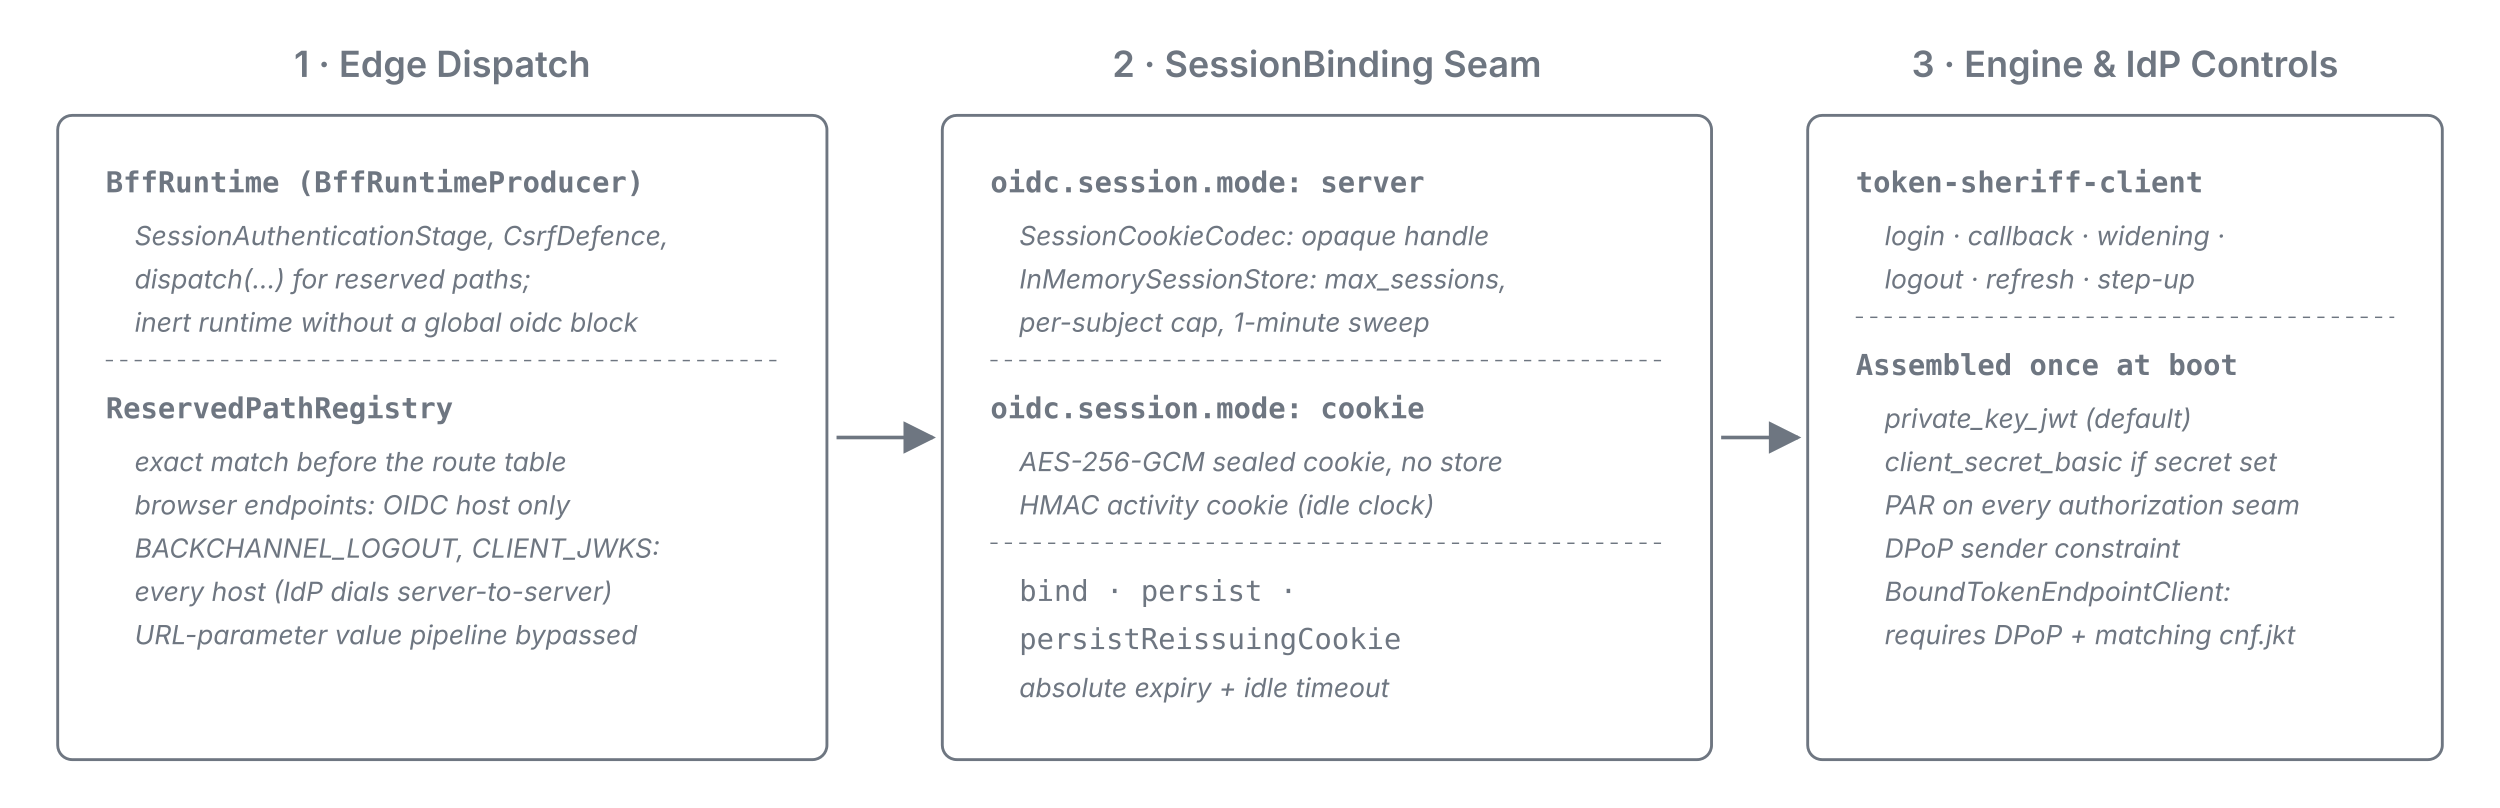
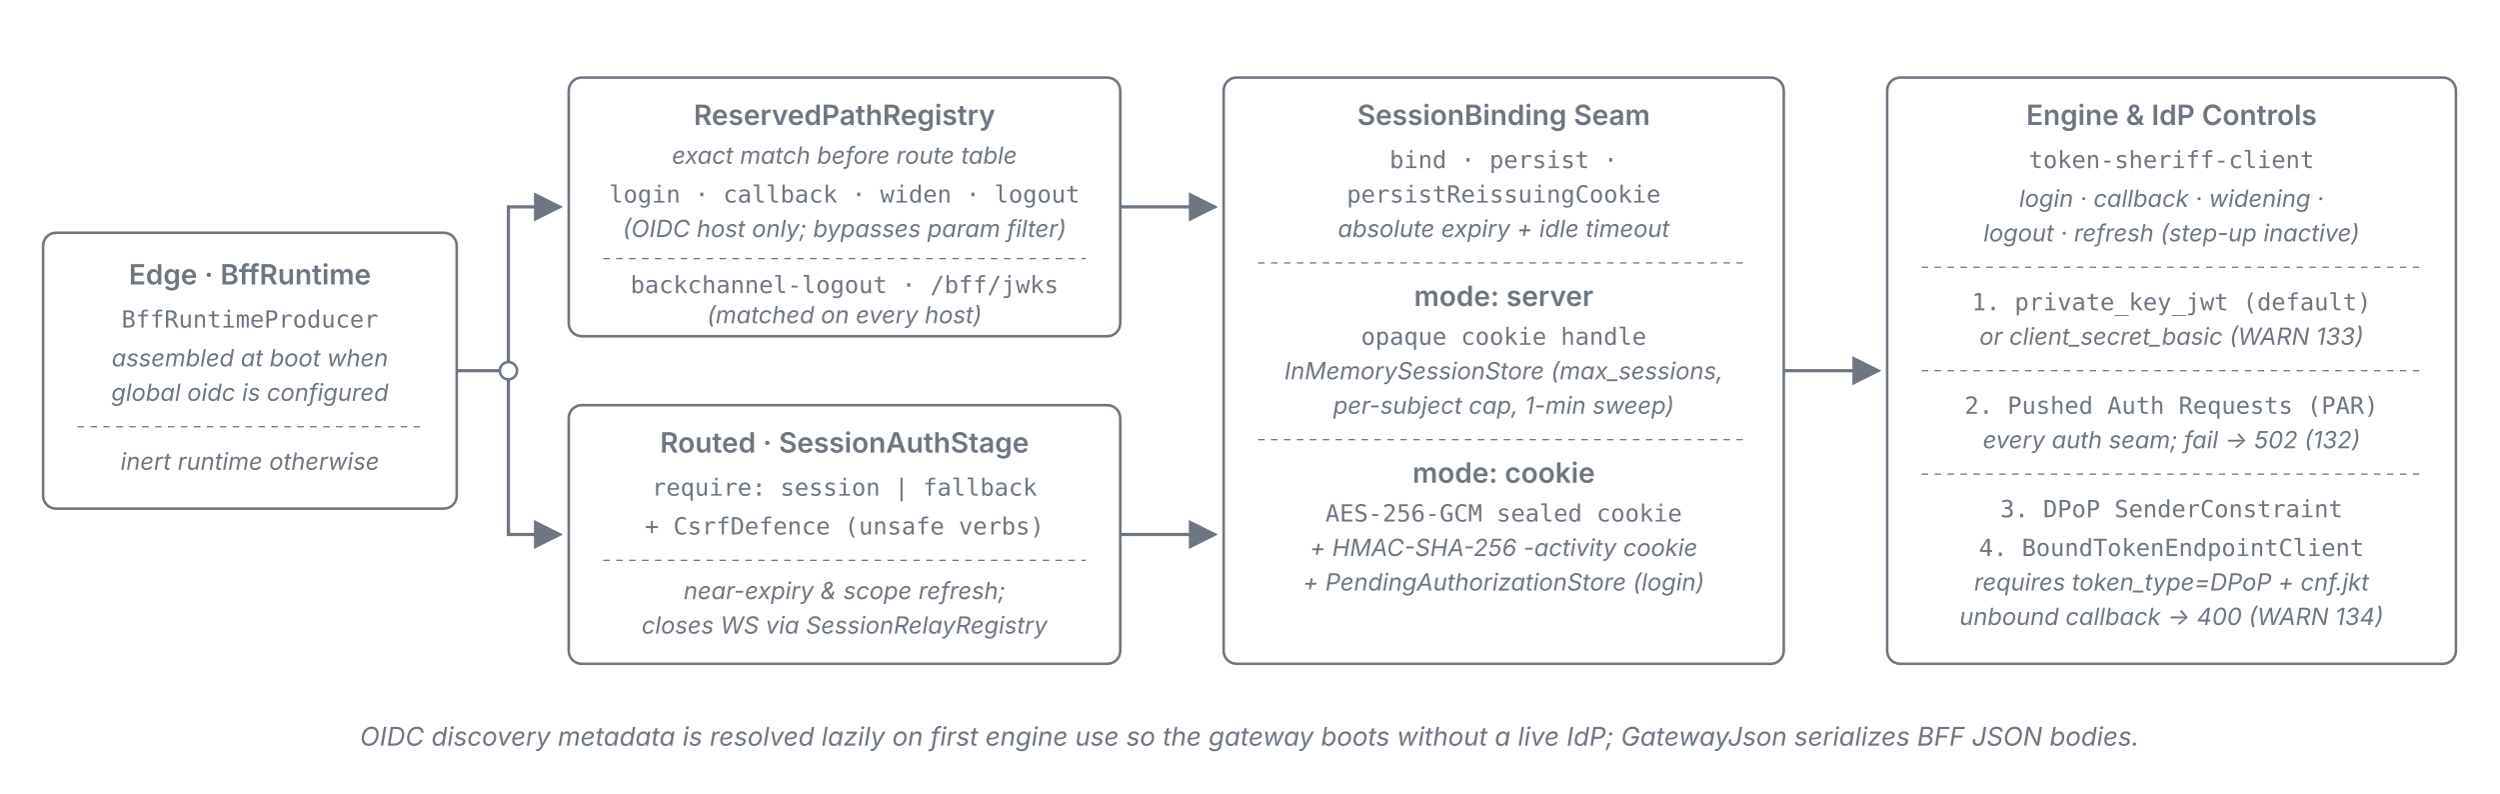
- <svg xmlns="http://www.w3.org/2000/svg" viewBox="0 0 1040 336" role="img" aria-labelledby="title desc" font-family="ui-sans-serif, -apple-system, system-ui, 'Segoe UI', sans-serif">
+ <svg xmlns="http://www.w3.org/2000/svg" viewBox="0 0 1160 368" role="img" aria-labelledby="title desc" font-family="ui-sans-serif, -apple-system, system-ui, 'Segoe UI', sans-serif">
  <defs>
    <marker id="arrow" viewBox="0 0 10 10" refX="9" refY="5" markerWidth="9" markerHeight="9" orient="auto">
      <path d="M0,0 L10,5 L0,10 z" class="arrow-fill" />
    </marker>
    <style>
-       .col-header { font-size: 15px; font-weight: 600; fill: #6e7681; text-anchor: middle; }
-       .item-bold  { font-size: 12px; font-weight: 700; fill: #6e7681; font-family: ui-monospace, 'SF Mono', Menlo, Consolas, monospace; }
-       .item       { font-size: 12px; fill: #6e7681; font-family: ui-monospace, 'SF Mono', Menlo, Consolas, monospace; }
-       .sub        { font-size: 11px; fill: #6e7681; font-style: italic; }
-       .col-sub    { font-size: 11px; fill: #6e7681; text-anchor: middle; font-style: italic; }
-       .gut        { font-size: 11px; fill: #6e7681; text-anchor: middle; font-style: italic; }
+       .stage      { font-size: 13px; font-weight: 600; fill: #6e7681; text-anchor: middle; }
+       .mono       { font-size: 11px; fill: #6e7681; text-anchor: middle; font-family: ui-monospace, 'SF Mono', Menlo, Consolas, monospace; }
+       .sub        { font-size: 11px; fill: #6e7681; text-anchor: middle; font-style: italic; }
      .caption    { font-size: 12px; fill: #6e7681; text-anchor: middle; font-style: italic; }
      .stroke     { stroke: #6e7681; stroke-width: 1.2; fill: none; }
-       .arrow      { stroke: #6e7681; stroke-width: 1.5; fill: none; }
+       .track      { stroke: #6e7681; stroke-width: 1.5; fill: none; }
+       .dash       { stroke: #6e7681; stroke-width: 0.6; stroke-dasharray: 3 3; fill: none; }
      .arrow-fill { fill: #6e7681; }
-       .sep        { stroke: #6e7681; stroke-width: 0.6; stroke-dasharray: 3 3; fill: none; }
    </style>
  </defs>
-   <text x="184" y="32" class="col-header">1 · Edge Dispatch</text>
-   <rect class="stroke" x="24" y="48" width="320" height="268" rx="6" />
-   <text x="44" y="80" class="item-bold">BffRuntime (BffRuntimeProducer)</text>
-   <text x="56" y="102" class="sub">SessionAuthenticationStage, CsrfDefence,</text>
-   <text x="56" y="120" class="sub">dispatch(...) for reserved paths;</text>
-   <text x="56" y="138" class="sub">inert runtime without a global oidc block</text>
-   <line class="sep" x1="44" y1="150" x2="324" y2="150" />
-   <text x="44" y="174" class="item-bold">ReservedPathRegistry</text>
-   <text x="56" y="196" class="sub">exact match before the route table</text>
-   <text x="56" y="214" class="sub">browser endpoints: OIDC host only</text>
-   <text x="56" y="232" class="sub">BACKCHANNEL_LOGOUT, CLIENT_JWKS:</text>
-   <text x="56" y="250" class="sub">every host (IdP dials server-to-server)</text>
-   <text x="56" y="268" class="sub">URL-parameter value pipeline bypassed</text>
-   <text x="552" y="32" class="col-header">2 · SessionBinding Seam</text>
-   <rect class="stroke" x="392" y="48" width="320" height="268" rx="6" />
-   <text x="412" y="80" class="item-bold">oidc.session.mode: server</text>
-   <text x="424" y="102" class="sub">SessionCookieCodec: opaque handle</text>
-   <text x="424" y="120" class="sub">InMemorySessionStore: max_sessions,</text>
-   <text x="424" y="138" class="sub">per-subject cap, 1-minute sweep</text>
-   <line class="sep" x1="412" y1="150" x2="692" y2="150" />
-   <text x="412" y="174" class="item-bold">oidc.session.mode: cookie</text>
-   <text x="424" y="196" class="sub">AES-256-GCM sealed cookie, no store</text>
-   <text x="424" y="214" class="sub">HMAC activity cookie (idle clock)</text>
-   <line class="sep" x1="412" y1="226" x2="692" y2="226" />
-   <text x="424" y="250" class="item">bind · persist ·</text>
-   <text x="424" y="270" class="item">persistReissuingCookie</text>
-   <text x="424" y="290" class="sub">absolute expiry + idle timeout</text>
-   <text x="884" y="32" class="col-header">3 · Engine &amp; IdP Controls</text>
-   <rect class="stroke" x="752" y="48" width="264" height="268" rx="6" />
-   <text x="772" y="80" class="item-bold">token-sheriff-client</text>
-   <text x="784" y="102" class="sub">login · callback · widening ·</text>
-   <text x="784" y="120" class="sub">logout · refresh · step-up</text>
-   <line class="sep" x1="772" y1="132" x2="996" y2="132" />
-   <text x="772" y="156" class="item-bold">Assembled once at boot</text>
-   <text x="784" y="178" class="sub">private_key_jwt (default)</text>
-   <text x="784" y="196" class="sub">client_secret_basic if secret set</text>
-   <text x="784" y="214" class="sub">PAR on every authorization seam</text>
-   <text x="784" y="232" class="sub">DPoP sender constraint</text>
-   <text x="784" y="250" class="sub">BoundTokenEndpointClient:</text>
-   <text x="784" y="268" class="sub">requires DPoP + matching cnf.jkt</text>
-   <line class="arrow" x1="348" y1="182" x2="388" y2="182" marker-end="url(#arrow)" />
-   <line class="arrow" x1="716" y1="182" x2="748" y2="182" marker-end="url(#arrow)" />
+   <rect class="stroke" x="20" y="108" width="192" height="128" rx="6" />
+   <text x="116" y="132" class="stage">Edge · BffRuntime</text>
+   <text x="116" y="152" class="mono">BffRuntimeProducer</text>
+   <text x="116" y="170" class="sub">assembled at boot when</text>
+   <text x="116" y="186" class="sub">global oidc is configured</text>
+   <line class="dash" x1="36" y1="198" x2="196" y2="198" />
+   <text x="116" y="218" class="sub">inert runtime otherwise</text>
+   <line class="track" x1="212" y1="172" x2="232" y2="172" />
+   <circle cx="236" cy="172" r="4" class="stroke" />
+   <path class="track" d="M 236 168 L 236 96 L 260 96" marker-end="url(#arrow)" />
+   <path class="track" d="M 236 176 L 236 248 L 260 248" marker-end="url(#arrow)" />
+   <rect class="stroke" x="264" y="36" width="256" height="120" rx="6" />
+   <text x="392" y="58" class="stage">ReservedPathRegistry</text>
+   <text x="392" y="76" class="sub">exact match before route table</text>
+   <text x="392" y="94" class="mono">login · callback · widen · logout</text>
+   <text x="392" y="110" class="sub">(OIDC host only; bypasses param filter)</text>
+   <line class="dash" x1="280" y1="120" x2="504" y2="120" />
+   <text x="392" y="136" class="mono">backchannel-logout · /bff/jwks</text>
+   <text x="392" y="150" class="sub">(matched on every host)</text>
+   <rect class="stroke" x="264" y="188" width="256" height="120" rx="6" />
+   <text x="392" y="210" class="stage">Routed · SessionAuthStage</text>
+   <text x="392" y="230" class="mono">require: session | fallback</text>
+   <text x="392" y="248" class="mono">+ CsrfDefence (unsafe verbs)</text>
+   <line class="dash" x1="280" y1="260" x2="504" y2="260" />
+   <text x="392" y="278" class="sub">near-expiry &amp; scope refresh;</text>
+   <text x="392" y="294" class="sub">closes WS via SessionRelayRegistry</text>
+   <line class="track" x1="520" y1="96" x2="564" y2="96" marker-end="url(#arrow)" />
+   <line class="track" x1="520" y1="248" x2="564" y2="248" marker-end="url(#arrow)" />
+   <rect class="stroke" x="568" y="36" width="260" height="272" rx="6" />
+   <text x="698" y="58" class="stage">SessionBinding Seam</text>
+   <text x="698" y="78" class="mono">bind · persist ·</text>
+   <text x="698" y="94" class="mono">persistReissuingCookie</text>
+   <text x="698" y="110" class="sub">absolute expiry + idle timeout</text>
+   <line class="dash" x1="584" y1="122" x2="812" y2="122" />
+   <text x="698" y="142" class="stage">mode: server</text>
+   <text x="698" y="160" class="mono">opaque cookie handle</text>
+   <text x="698" y="176" class="sub">InMemorySessionStore (max_sessions,</text>
+   <text x="698" y="192" class="sub">per-subject cap, 1-min sweep)</text>
+   <line class="dash" x1="584" y1="204" x2="812" y2="204" />
+   <text x="698" y="224" class="stage">mode: cookie</text>
+   <text x="698" y="242" class="mono">AES-256-GCM sealed cookie</text>
+   <text x="698" y="258" class="sub">+ HMAC-SHA-256 -activity cookie</text>
+   <text x="698" y="274" class="sub">+ PendingAuthorizationStore (login)</text>
+   <line class="track" x1="828" y1="172" x2="872" y2="172" marker-end="url(#arrow)" />
+   <rect class="stroke" x="876" y="36" width="264" height="272" rx="6" />
+   <text x="1008" y="58" class="stage">Engine &amp; IdP Controls</text>
+   <text x="1008" y="78" class="mono">token-sheriff-client</text>
+   <text x="1008" y="96" class="sub">login · callback · widening ·</text>
+   <text x="1008" y="112" class="sub">logout · refresh (step-up inactive)</text>
+   <line class="dash" x1="892" y1="124" x2="1124" y2="124" />
+   <text x="1008" y="144" class="mono">1. private_key_jwt (default)</text>
+   <text x="1008" y="160" class="sub">or client_secret_basic (WARN 133)</text>
+   <line class="dash" x1="892" y1="172" x2="1124" y2="172" />
+   <text x="1008" y="192" class="mono">2. Pushed Auth Requests (PAR)</text>
+   <text x="1008" y="208" class="sub">every auth seam; fail → 502 (132)</text>
+   <line class="dash" x1="892" y1="220" x2="1124" y2="220" />
+   <text x="1008" y="240" class="mono">3. DPoP SenderConstraint</text>
+   <text x="1008" y="258" class="mono">4. BoundTokenEndpointClient</text>
+   <text x="1008" y="274" class="sub">requires token_type=DPoP + cnf.jkt</text>
+   <text x="1008" y="290" class="sub">unbound callback → 400 (WARN 134)</text>
+   <text x="580" y="346" class="caption">OIDC discovery metadata is resolved lazily on first engine use so the gateway boots without a live IdP; GatewayJson serializes BFF JSON bodies.</text>
</svg>
